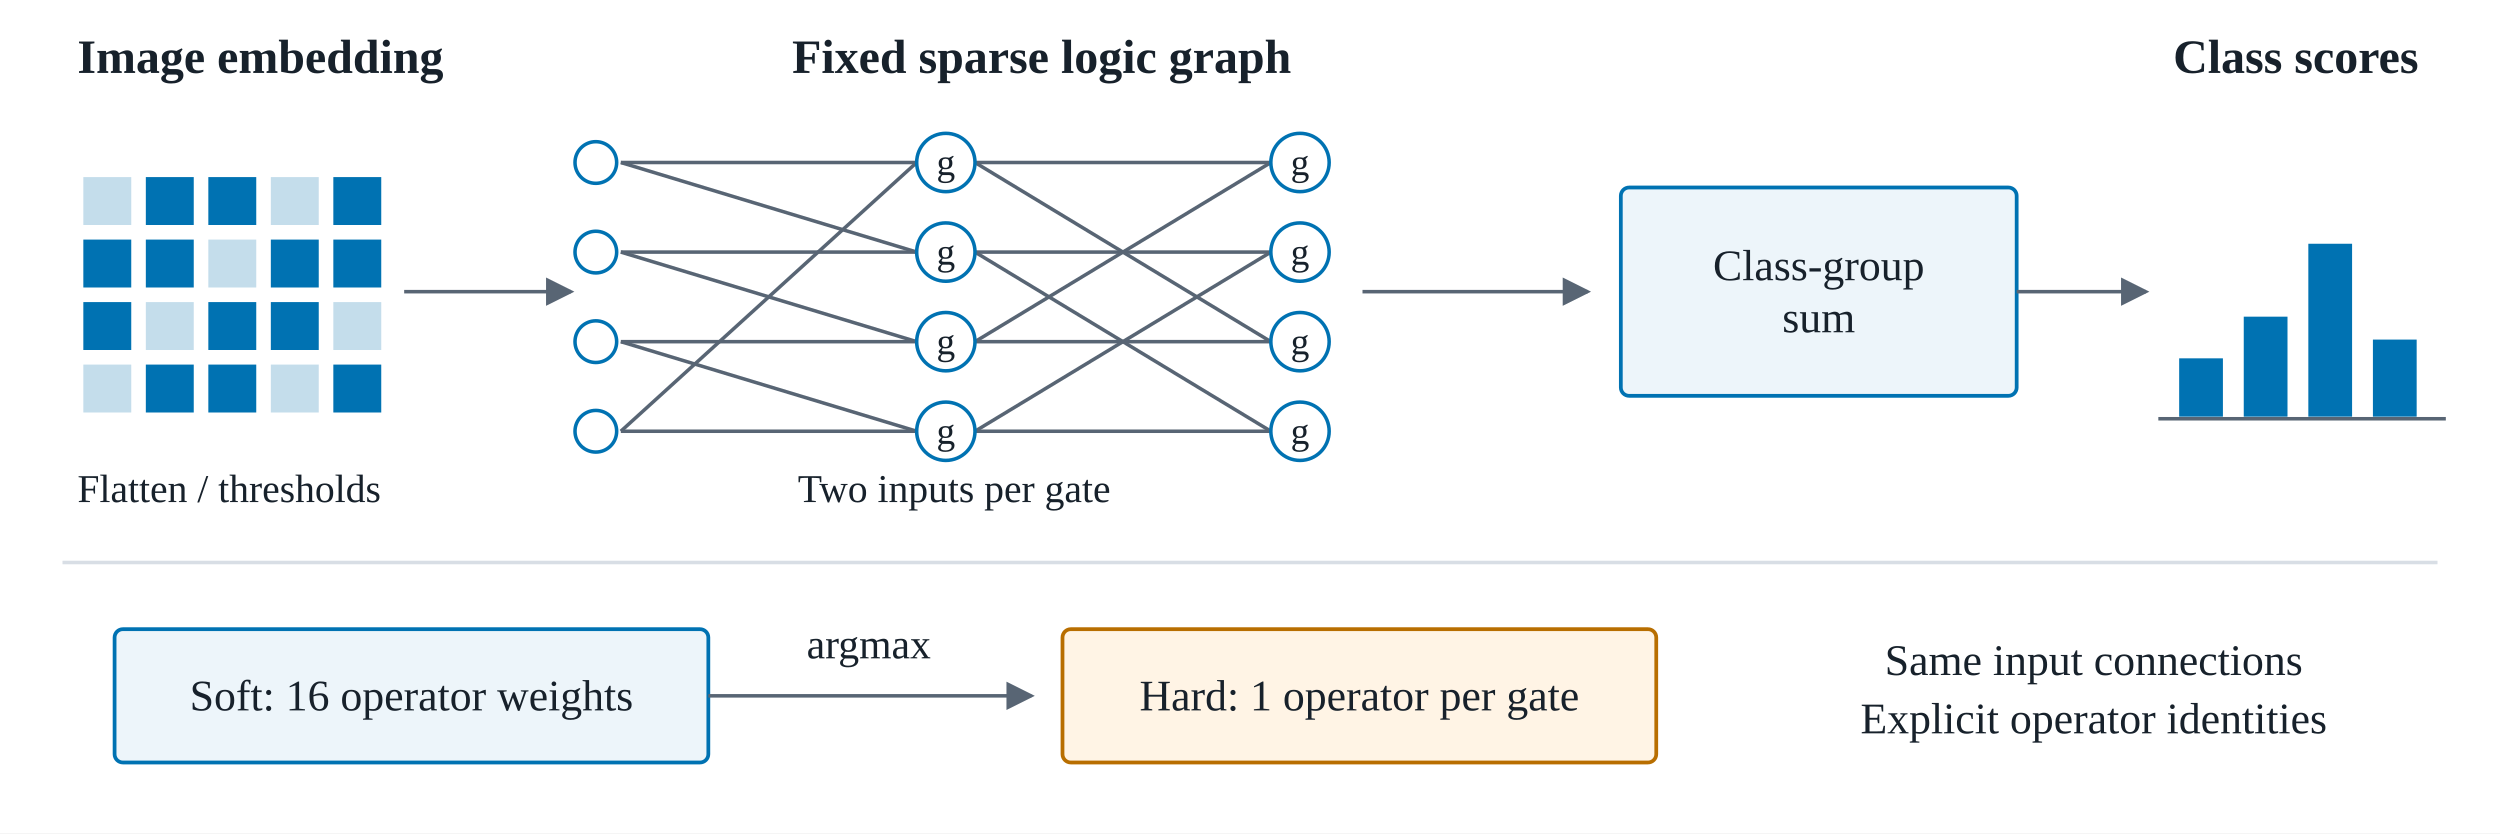
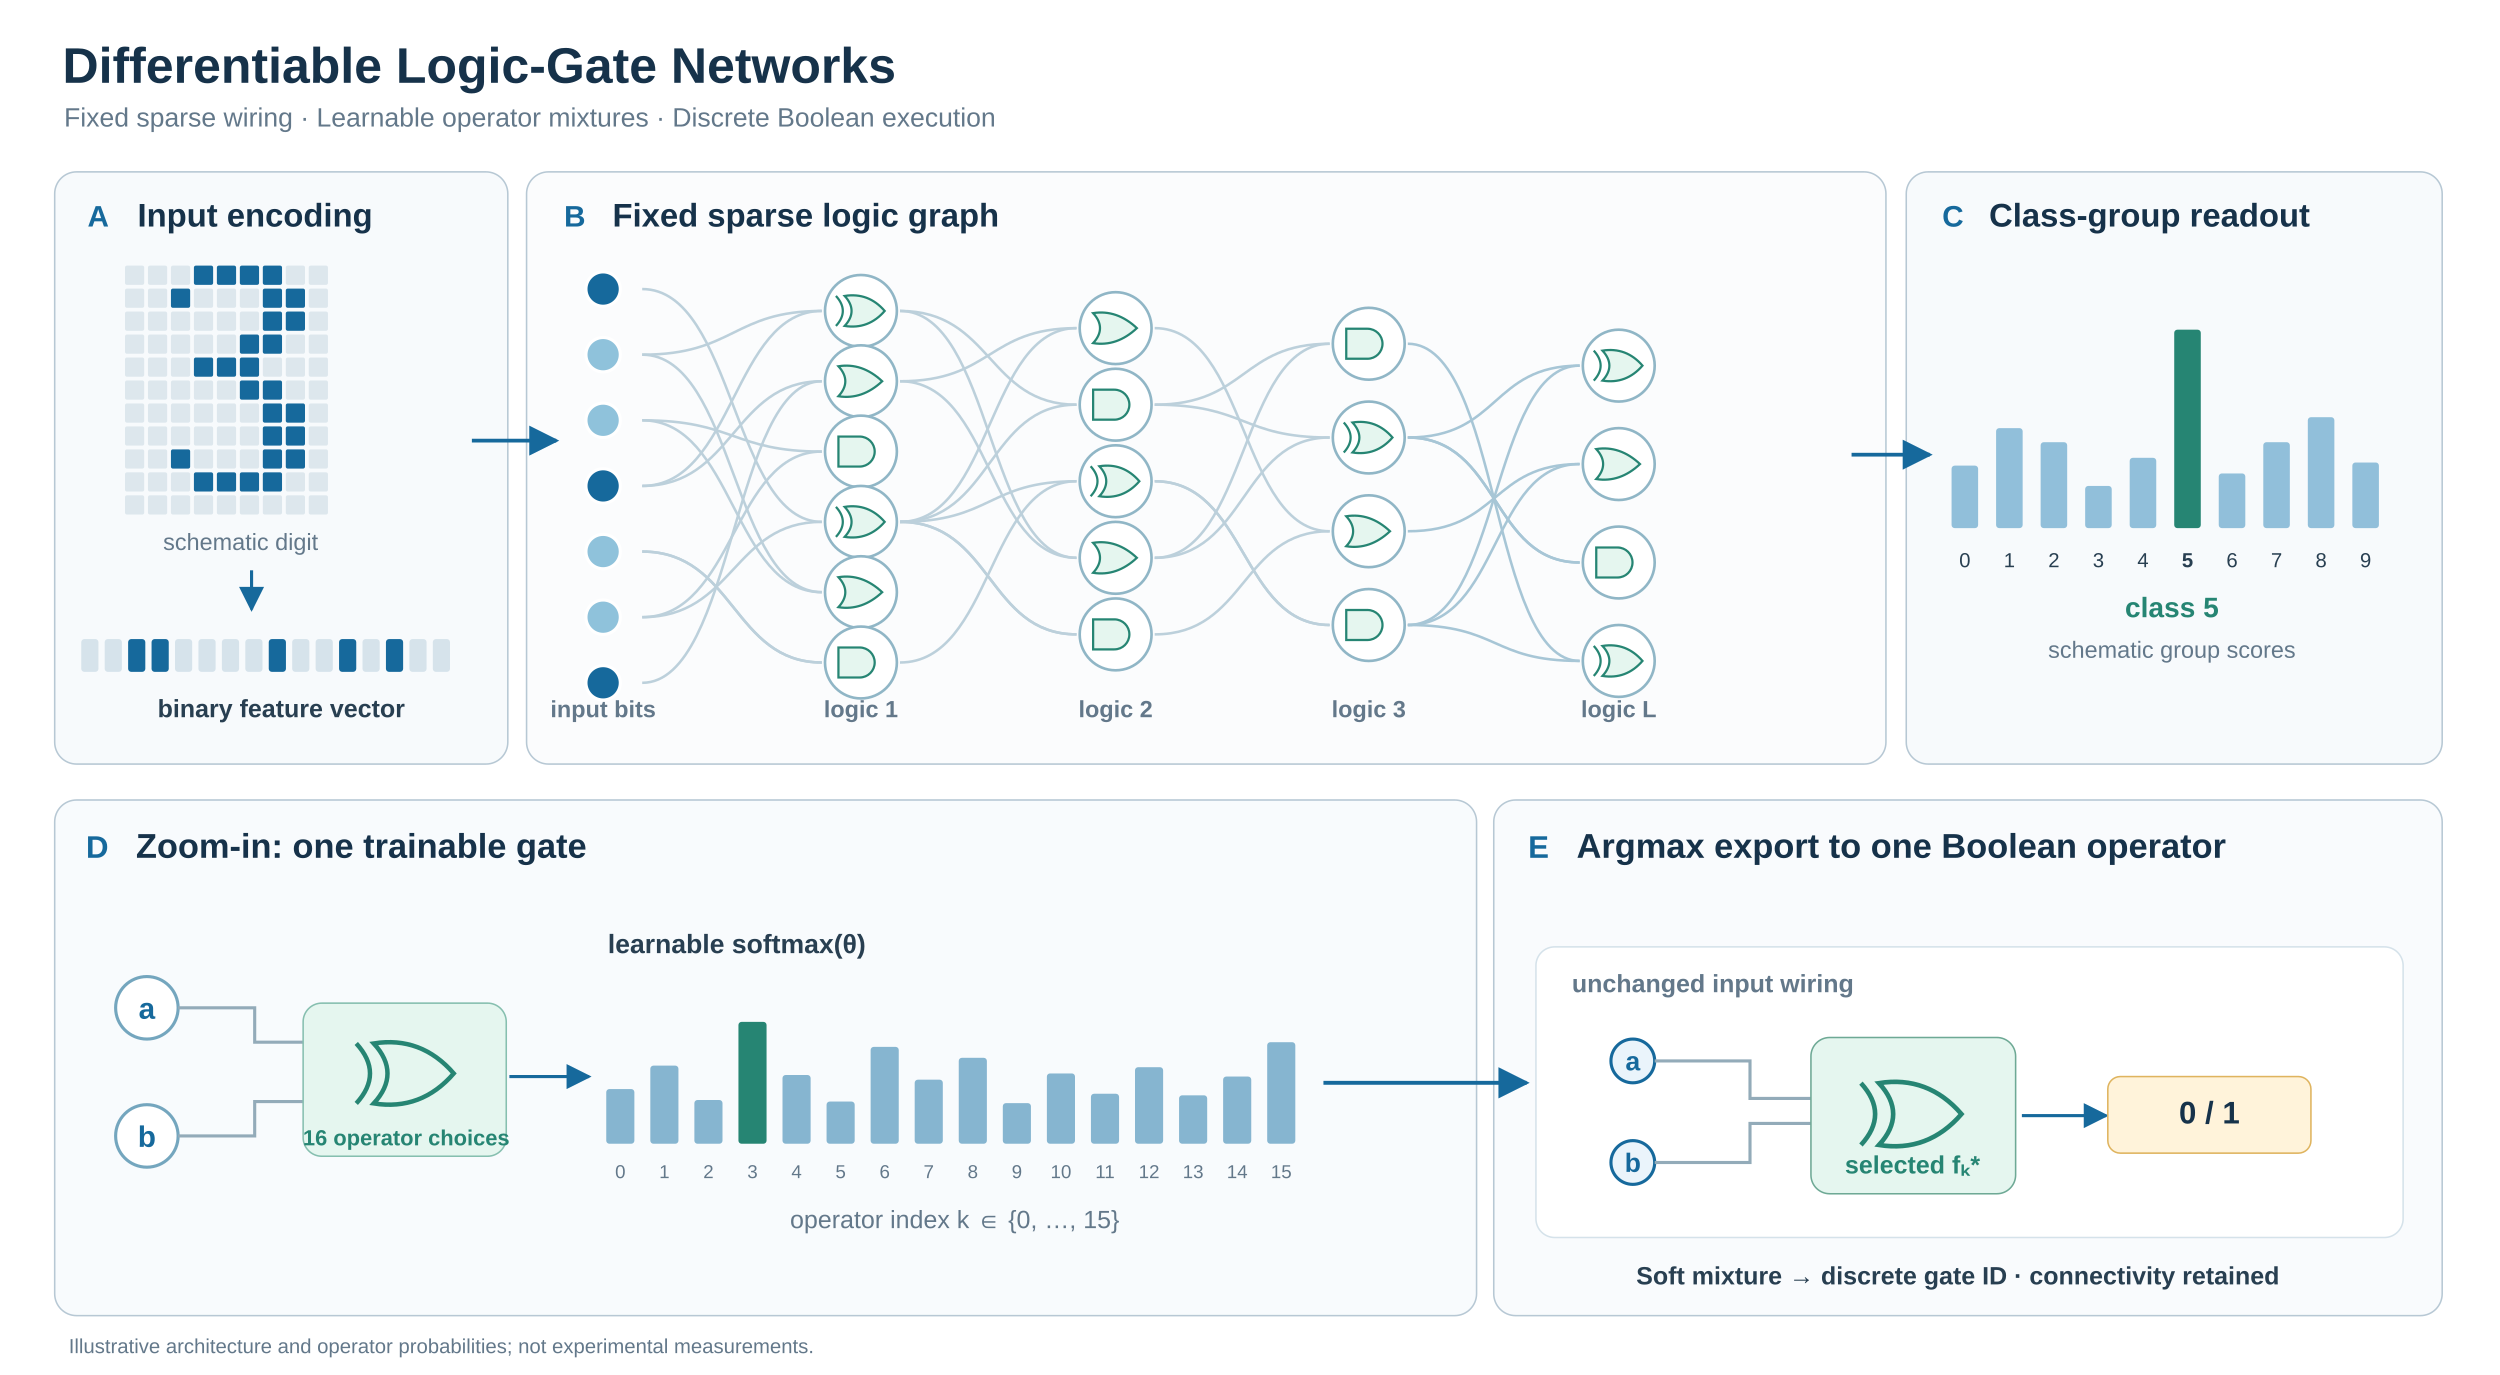
- <svg xmlns="http://www.w3.org/2000/svg" width="1200" height="400" viewBox="0 0 1200 400" role="img" aria-labelledby="desc">
+ <svg xmlns="http://www.w3.org/2000/svg" width="1600" height="880" viewBox="0 0 1600 880" role="img" aria-labelledby="ttl dsc">
  <defs>
-     <marker id="arrow" markerWidth="8" markerHeight="8" refX="7" refY="4" orient="auto">
-       <path d="M0 0 L8 4 L0 8 Z" fill="#586574" />
+     <marker id="arrow" viewBox="0 0 10 10" refX="9" refY="5" markerWidth="8" markerHeight="8" orient="auto">
+       <path d="M0 0L10 5L0 10Z" fill="#16699C" />
+     </marker>
+     <marker id="arrow-muted" viewBox="0 0 10 10" refX="9" refY="5" markerWidth="7" markerHeight="7" orient="auto">
+       <path d="M0 0L10 5L0 10Z" fill="#93ABB9" />
    </marker>
  </defs>
-   <rect width="1200" height="400" fill="white" />
-   <g font-family="Times New Roman, Times, serif" fill="#17212B">
-     <text x="125" y="35" font-size="23" text-anchor="middle" font-weight="bold" fill="#17212B">Image embedding</text>
-     <rect x="40" y="85" width="23" height="23" fill="#C4DDEB" />
-     <rect x="70" y="85" width="23" height="23" fill="#0072B2" />
-     <rect x="100" y="85" width="23" height="23" fill="#0072B2" />
-     <rect x="130" y="85" width="23" height="23" fill="#C4DDEB" />
-     <rect x="160" y="85" width="23" height="23" fill="#0072B2" />
-     <rect x="40" y="115" width="23" height="23" fill="#0072B2" />
-     <rect x="70" y="115" width="23" height="23" fill="#0072B2" />
-     <rect x="100" y="115" width="23" height="23" fill="#C4DDEB" />
-     <rect x="130" y="115" width="23" height="23" fill="#0072B2" />
-     <rect x="160" y="115" width="23" height="23" fill="#0072B2" />
-     <rect x="40" y="145" width="23" height="23" fill="#0072B2" />
-     <rect x="70" y="145" width="23" height="23" fill="#C4DDEB" />
-     <rect x="100" y="145" width="23" height="23" fill="#0072B2" />
-     <rect x="130" y="145" width="23" height="23" fill="#0072B2" />
-     <rect x="160" y="145" width="23" height="23" fill="#C4DDEB" />
-     <rect x="40" y="175" width="23" height="23" fill="#C4DDEB" />
-     <rect x="70" y="175" width="23" height="23" fill="#0072B2" />
-     <rect x="100" y="175" width="23" height="23" fill="#0072B2" />
-     <rect x="130" y="175" width="23" height="23" fill="#C4DDEB" />
-     <rect x="160" y="175" width="23" height="23" fill="#0072B2" />
-     <text x="110" y="241" font-size="19" text-anchor="middle" font-weight="normal" fill="#17212B">Flatten / thresholds</text>
-     <line x1="194" y1="140" x2="274" y2="140" stroke="#586574" stroke-width="1.7" marker-end="url(#arrow)" />
-     <text x="500" y="35" font-size="23" text-anchor="middle" font-weight="bold" fill="#17212B">Fixed sparse logic graph</text>
-     <line x1="298" y1="78" x2="440" y2="78" stroke="#586574" stroke-width="1.7" />
-     <line x1="298" y1="78" x2="440" y2="121" stroke="#586574" stroke-width="1.7" />
-     <line x1="298" y1="121" x2="440" y2="121" stroke="#586574" stroke-width="1.7" />
-     <line x1="298" y1="121" x2="440" y2="164" stroke="#586574" stroke-width="1.7" />
-     <line x1="298" y1="164" x2="440" y2="164" stroke="#586574" stroke-width="1.7" />
-     <line x1="298" y1="164" x2="440" y2="207" stroke="#586574" stroke-width="1.7" />
-     <line x1="298" y1="207" x2="440" y2="207" stroke="#586574" stroke-width="1.7" />
-     <line x1="298" y1="207" x2="440" y2="78" stroke="#586574" stroke-width="1.7" />
-     <line x1="468" y1="78" x2="610" y2="78" stroke="#586574" stroke-width="1.7" />
-     <line x1="468" y1="78" x2="610" y2="164" stroke="#586574" stroke-width="1.7" />
-     <line x1="468" y1="121" x2="610" y2="121" stroke="#586574" stroke-width="1.7" />
-     <line x1="468" y1="121" x2="610" y2="207" stroke="#586574" stroke-width="1.7" />
-     <line x1="468" y1="164" x2="610" y2="164" stroke="#586574" stroke-width="1.7" />
-     <line x1="468" y1="164" x2="610" y2="78" stroke="#586574" stroke-width="1.7" />
-     <line x1="468" y1="207" x2="610" y2="207" stroke="#586574" stroke-width="1.7" />
-     <line x1="468" y1="207" x2="610" y2="121" stroke="#586574" stroke-width="1.7" />
-     <circle cx="286" cy="78" r="10" fill="white" stroke="#0072B2" stroke-width="1.7" />
-     <circle cx="454" cy="78" r="14" fill="white" stroke="#0072B2" stroke-width="1.7" />
-     <text x="454" y="84" font-size="18" text-anchor="middle" font-weight="normal" fill="#17212B">g</text>
-     <circle cx="624" cy="78" r="14" fill="white" stroke="#0072B2" stroke-width="1.7" />
-     <text x="624" y="84" font-size="18" text-anchor="middle" font-weight="normal" fill="#17212B">g</text>
-     <circle cx="286" cy="121" r="10" fill="white" stroke="#0072B2" stroke-width="1.7" />
-     <circle cx="454" cy="121" r="14" fill="white" stroke="#0072B2" stroke-width="1.7" />
-     <text x="454" y="127" font-size="18" text-anchor="middle" font-weight="normal" fill="#17212B">g</text>
-     <circle cx="624" cy="121" r="14" fill="white" stroke="#0072B2" stroke-width="1.7" />
-     <text x="624" y="127" font-size="18" text-anchor="middle" font-weight="normal" fill="#17212B">g</text>
-     <circle cx="286" cy="164" r="10" fill="white" stroke="#0072B2" stroke-width="1.7" />
-     <circle cx="454" cy="164" r="14" fill="white" stroke="#0072B2" stroke-width="1.7" />
-     <text x="454" y="170" font-size="18" text-anchor="middle" font-weight="normal" fill="#17212B">g</text>
-     <circle cx="624" cy="164" r="14" fill="white" stroke="#0072B2" stroke-width="1.7" />
-     <text x="624" y="170" font-size="18" text-anchor="middle" font-weight="normal" fill="#17212B">g</text>
-     <circle cx="286" cy="207" r="10" fill="white" stroke="#0072B2" stroke-width="1.7" />
-     <circle cx="454" cy="207" r="14" fill="white" stroke="#0072B2" stroke-width="1.7" />
-     <text x="454" y="213" font-size="18" text-anchor="middle" font-weight="normal" fill="#17212B">g</text>
-     <circle cx="624" cy="207" r="14" fill="white" stroke="#0072B2" stroke-width="1.7" />
-     <text x="624" y="213" font-size="18" text-anchor="middle" font-weight="normal" fill="#17212B">g</text>
-     <text x="458" y="241" font-size="19" text-anchor="middle" font-weight="normal" fill="#17212B">Two inputs per gate</text>
-     <line x1="654" y1="140" x2="762" y2="140" stroke="#586574" stroke-width="1.7" marker-end="url(#arrow)" />
-     <rect x="778" y="90" width="190" height="100" rx="4" fill="#EDF5FA" stroke="#0072B2" stroke-width="1.8" />
-     <text x="873.0" y="134.5" font-size="21" text-anchor="middle" font-weight="normal" fill="#17212B">Class-group</text>
-     <text x="873.0" y="159.5" font-size="21" text-anchor="middle" font-weight="normal" fill="#17212B">sum</text>
-     <line x1="968" y1="140" x2="1030" y2="140" stroke="#586574" stroke-width="1.7" marker-end="url(#arrow)" />
-     <text x="1102" y="35" font-size="23" text-anchor="middle" font-weight="bold" fill="#17212B">Class scores</text>
-     <rect x="1046" y="172" width="21" height="28" fill="#0072B2" />
-     <rect x="1077" y="152" width="21" height="48" fill="#0072B2" />
-     <rect x="1108" y="117" width="21" height="83" fill="#0072B2" />
-     <rect x="1139" y="163" width="21" height="37" fill="#0072B2" />
-     <line x1="1036" y1="201" x2="1174" y2="201" stroke="#586574" stroke-width="1.7" />
-     <line x1="30" y1="270" x2="1170" y2="270" stroke="#D8DEE5" stroke-width="1.7" />
-     <rect x="55" y="302" width="285" height="64" rx="4" fill="#EDF5FA" stroke="#0072B2" stroke-width="1.8" />
-     <text x="197.5" y="341.0" font-size="21" text-anchor="middle" font-weight="normal" fill="#17212B">Soft: 16 operator weights</text>
-     <line x1="340" y1="334" x2="495" y2="334" stroke="#586574" stroke-width="1.7" marker-end="url(#arrow)" />
-     <text x="417" y="316" font-size="20" text-anchor="middle" font-weight="normal" fill="#17212B">argmax</text>
-     <rect x="510" y="302" width="285" height="64" rx="4" fill="#FFF4E5" stroke="#B86E00" stroke-width="1.8" />
-     <text x="652.5" y="341.0" font-size="21" text-anchor="middle" font-weight="normal" fill="#17212B">Hard: 1 operator per gate</text>
-     <text x="1005" y="324" font-size="21" text-anchor="middle" font-weight="normal" fill="#17212B">Same input connections</text>
-     <text x="1005" y="352" font-size="21" text-anchor="middle" font-weight="normal" fill="#17212B">Explicit operator identities</text>
+   <rect width="1600" height="880" fill="white" />
+   <g font-family="Arial,Helvetica,sans-serif">
+     <text x="40" y="53" font-size="32" font-weight="700" fill="#16324A" text-anchor="start">Differentiable Logic-Gate Networks</text>
+     <text x="41" y="81" font-size="17" font-weight="400" fill="#63788A" text-anchor="start">Fixed sparse wiring  ·  Learnable operator mixtures  ·  Discrete Boolean execution</text>
+     <rect x="35" y="110" width="290" height="379" rx="14" fill="#F7FAFC" stroke="#B7C8D4" stroke-width="1" />
+     <rect x="337" y="110" width="870" height="379" rx="14" fill="#FBFCFD" stroke="#B7C8D4" stroke-width="1" />
+     <rect x="1220" y="110" width="343" height="379" rx="14" fill="#F7FAFC" stroke="#B7C8D4" stroke-width="1" />
+     <text x="56" y="145" font-size="19" font-weight="700" fill="#16699C" text-anchor="start">A</text>
+     <text x="88" y="145" font-size="21" font-weight="700" fill="#16324A" text-anchor="start">Input encoding</text>
+     <text x="361" y="145" font-size="19" font-weight="700" fill="#16699C" text-anchor="start">B</text>
+     <text x="392" y="145" font-size="21" font-weight="700" fill="#16324A" text-anchor="start">Fixed sparse logic graph</text>
+     <text x="1243" y="145" font-size="19" font-weight="700" fill="#16699C" text-anchor="start">C</text>
+     <text x="1273" y="145" font-size="21" font-weight="700" fill="#16324A" text-anchor="start">Class-group readout</text>
+     <rect x="80" y="170" width="12.3" height="12.3" rx="1.2" fill="#DDE7ED" stroke="none" stroke-width="1" />
+     <rect x="94.7" y="170" width="12.3" height="12.3" rx="1.2" fill="#DDE7ED" stroke="none" stroke-width="1" />
+     <rect x="109.4" y="170" width="12.3" height="12.3" rx="1.2" fill="#DDE7ED" stroke="none" stroke-width="1" />
+     <rect x="124.1" y="170" width="12.3" height="12.3" rx="1.2" fill="#16699C" stroke="none" stroke-width="1" />
+     <rect x="138.8" y="170" width="12.3" height="12.3" rx="1.2" fill="#16699C" stroke="none" stroke-width="1" />
+     <rect x="153.5" y="170" width="12.3" height="12.3" rx="1.2" fill="#16699C" stroke="none" stroke-width="1" />
+     <rect x="168.2" y="170" width="12.3" height="12.3" rx="1.2" fill="#16699C" stroke="none" stroke-width="1" />
+     <rect x="182.9" y="170" width="12.3" height="12.3" rx="1.2" fill="#DDE7ED" stroke="none" stroke-width="1" />
+     <rect x="197.6" y="170" width="12.3" height="12.3" rx="1.2" fill="#DDE7ED" stroke="none" stroke-width="1" />
+     <rect x="80" y="184.7" width="12.3" height="12.3" rx="1.2" fill="#DDE7ED" stroke="none" stroke-width="1" />
+     <rect x="94.7" y="184.7" width="12.3" height="12.3" rx="1.2" fill="#DDE7ED" stroke="none" stroke-width="1" />
+     <rect x="109.4" y="184.7" width="12.3" height="12.3" rx="1.2" fill="#16699C" stroke="none" stroke-width="1" />
+     <rect x="124.1" y="184.7" width="12.3" height="12.3" rx="1.2" fill="#DDE7ED" stroke="none" stroke-width="1" />
+     <rect x="138.8" y="184.7" width="12.3" height="12.3" rx="1.2" fill="#DDE7ED" stroke="none" stroke-width="1" />
+     <rect x="153.5" y="184.7" width="12.3" height="12.3" rx="1.2" fill="#DDE7ED" stroke="none" stroke-width="1" />
+     <rect x="168.2" y="184.7" width="12.3" height="12.3" rx="1.2" fill="#16699C" stroke="none" stroke-width="1" />
+     <rect x="182.9" y="184.7" width="12.3" height="12.3" rx="1.2" fill="#16699C" stroke="none" stroke-width="1" />
+     <rect x="197.6" y="184.7" width="12.3" height="12.3" rx="1.2" fill="#DDE7ED" stroke="none" stroke-width="1" />
+     <rect x="80" y="199.4" width="12.3" height="12.3" rx="1.2" fill="#DDE7ED" stroke="none" stroke-width="1" />
+     <rect x="94.7" y="199.4" width="12.3" height="12.3" rx="1.2" fill="#DDE7ED" stroke="none" stroke-width="1" />
+     <rect x="109.4" y="199.4" width="12.3" height="12.3" rx="1.2" fill="#DDE7ED" stroke="none" stroke-width="1" />
+     <rect x="124.1" y="199.4" width="12.3" height="12.3" rx="1.2" fill="#DDE7ED" stroke="none" stroke-width="1" />
+     <rect x="138.8" y="199.4" width="12.3" height="12.3" rx="1.2" fill="#DDE7ED" stroke="none" stroke-width="1" />
+     <rect x="153.5" y="199.4" width="12.3" height="12.3" rx="1.2" fill="#DDE7ED" stroke="none" stroke-width="1" />
+     <rect x="168.2" y="199.4" width="12.3" height="12.3" rx="1.2" fill="#16699C" stroke="none" stroke-width="1" />
+     <rect x="182.9" y="199.4" width="12.3" height="12.3" rx="1.2" fill="#16699C" stroke="none" stroke-width="1" />
+     <rect x="197.6" y="199.4" width="12.3" height="12.3" rx="1.2" fill="#DDE7ED" stroke="none" stroke-width="1" />
+     <rect x="80" y="214.1" width="12.3" height="12.3" rx="1.2" fill="#DDE7ED" stroke="none" stroke-width="1" />
+     <rect x="94.7" y="214.1" width="12.3" height="12.3" rx="1.2" fill="#DDE7ED" stroke="none" stroke-width="1" />
+     <rect x="109.4" y="214.1" width="12.3" height="12.3" rx="1.2" fill="#DDE7ED" stroke="none" stroke-width="1" />
+     <rect x="124.1" y="214.1" width="12.3" height="12.3" rx="1.2" fill="#DDE7ED" stroke="none" stroke-width="1" />
+     <rect x="138.8" y="214.1" width="12.3" height="12.3" rx="1.2" fill="#DDE7ED" stroke="none" stroke-width="1" />
+     <rect x="153.5" y="214.1" width="12.3" height="12.3" rx="1.2" fill="#16699C" stroke="none" stroke-width="1" />
+     <rect x="168.2" y="214.1" width="12.3" height="12.3" rx="1.2" fill="#16699C" stroke="none" stroke-width="1" />
+     <rect x="182.9" y="214.1" width="12.3" height="12.3" rx="1.2" fill="#DDE7ED" stroke="none" stroke-width="1" />
+     <rect x="197.6" y="214.1" width="12.3" height="12.3" rx="1.2" fill="#DDE7ED" stroke="none" stroke-width="1" />
+     <rect x="80" y="228.8" width="12.3" height="12.3" rx="1.2" fill="#DDE7ED" stroke="none" stroke-width="1" />
+     <rect x="94.7" y="228.8" width="12.3" height="12.3" rx="1.2" fill="#DDE7ED" stroke="none" stroke-width="1" />
+     <rect x="109.4" y="228.8" width="12.3" height="12.3" rx="1.2" fill="#DDE7ED" stroke="none" stroke-width="1" />
+     <rect x="124.1" y="228.8" width="12.3" height="12.3" rx="1.2" fill="#16699C" stroke="none" stroke-width="1" />
+     <rect x="138.8" y="228.8" width="12.3" height="12.3" rx="1.2" fill="#16699C" stroke="none" stroke-width="1" />
+     <rect x="153.5" y="228.8" width="12.3" height="12.3" rx="1.2" fill="#16699C" stroke="none" stroke-width="1" />
+     <rect x="168.2" y="228.8" width="12.3" height="12.3" rx="1.2" fill="#DDE7ED" stroke="none" stroke-width="1" />
+     <rect x="182.9" y="228.8" width="12.3" height="12.3" rx="1.2" fill="#DDE7ED" stroke="none" stroke-width="1" />
+     <rect x="197.6" y="228.8" width="12.3" height="12.3" rx="1.2" fill="#DDE7ED" stroke="none" stroke-width="1" />
+     <rect x="80" y="243.5" width="12.3" height="12.3" rx="1.2" fill="#DDE7ED" stroke="none" stroke-width="1" />
+     <rect x="94.7" y="243.5" width="12.3" height="12.3" rx="1.2" fill="#DDE7ED" stroke="none" stroke-width="1" />
+     <rect x="109.4" y="243.5" width="12.3" height="12.3" rx="1.2" fill="#DDE7ED" stroke="none" stroke-width="1" />
+     <rect x="124.1" y="243.5" width="12.3" height="12.3" rx="1.2" fill="#DDE7ED" stroke="none" stroke-width="1" />
+     <rect x="138.8" y="243.5" width="12.3" height="12.3" rx="1.2" fill="#DDE7ED" stroke="none" stroke-width="1" />
+     <rect x="153.5" y="243.5" width="12.3" height="12.3" rx="1.2" fill="#16699C" stroke="none" stroke-width="1" />
+     <rect x="168.2" y="243.5" width="12.3" height="12.3" rx="1.2" fill="#16699C" stroke="none" stroke-width="1" />
+     <rect x="182.9" y="243.5" width="12.3" height="12.3" rx="1.2" fill="#DDE7ED" stroke="none" stroke-width="1" />
+     <rect x="197.6" y="243.5" width="12.3" height="12.3" rx="1.2" fill="#DDE7ED" stroke="none" stroke-width="1" />
+     <rect x="80" y="258.2" width="12.3" height="12.3" rx="1.2" fill="#DDE7ED" stroke="none" stroke-width="1" />
+     <rect x="94.7" y="258.2" width="12.3" height="12.3" rx="1.2" fill="#DDE7ED" stroke="none" stroke-width="1" />
+     <rect x="109.4" y="258.2" width="12.3" height="12.3" rx="1.2" fill="#DDE7ED" stroke="none" stroke-width="1" />
+     <rect x="124.1" y="258.2" width="12.3" height="12.3" rx="1.2" fill="#DDE7ED" stroke="none" stroke-width="1" />
+     <rect x="138.8" y="258.2" width="12.3" height="12.3" rx="1.2" fill="#DDE7ED" stroke="none" stroke-width="1" />
+     <rect x="153.5" y="258.2" width="12.3" height="12.3" rx="1.2" fill="#DDE7ED" stroke="none" stroke-width="1" />
+     <rect x="168.2" y="258.2" width="12.3" height="12.3" rx="1.2" fill="#16699C" stroke="none" stroke-width="1" />
+     <rect x="182.9" y="258.2" width="12.3" height="12.3" rx="1.2" fill="#16699C" stroke="none" stroke-width="1" />
+     <rect x="197.6" y="258.2" width="12.3" height="12.3" rx="1.2" fill="#DDE7ED" stroke="none" stroke-width="1" />
+     <rect x="80" y="272.9" width="12.3" height="12.3" rx="1.2" fill="#DDE7ED" stroke="none" stroke-width="1" />
+     <rect x="94.7" y="272.9" width="12.3" height="12.3" rx="1.2" fill="#DDE7ED" stroke="none" stroke-width="1" />
+     <rect x="109.4" y="272.9" width="12.3" height="12.3" rx="1.2" fill="#DDE7ED" stroke="none" stroke-width="1" />
+     <rect x="124.1" y="272.9" width="12.3" height="12.3" rx="1.2" fill="#DDE7ED" stroke="none" stroke-width="1" />
+     <rect x="138.8" y="272.9" width="12.3" height="12.3" rx="1.2" fill="#DDE7ED" stroke="none" stroke-width="1" />
+     <rect x="153.5" y="272.9" width="12.3" height="12.3" rx="1.2" fill="#DDE7ED" stroke="none" stroke-width="1" />
+     <rect x="168.2" y="272.9" width="12.3" height="12.3" rx="1.2" fill="#16699C" stroke="none" stroke-width="1" />
+     <rect x="182.9" y="272.9" width="12.3" height="12.3" rx="1.2" fill="#16699C" stroke="none" stroke-width="1" />
+     <rect x="197.6" y="272.9" width="12.3" height="12.3" rx="1.2" fill="#DDE7ED" stroke="none" stroke-width="1" />
+     <rect x="80" y="287.6" width="12.3" height="12.3" rx="1.2" fill="#DDE7ED" stroke="none" stroke-width="1" />
+     <rect x="94.7" y="287.6" width="12.3" height="12.3" rx="1.2" fill="#DDE7ED" stroke="none" stroke-width="1" />
+     <rect x="109.4" y="287.6" width="12.3" height="12.3" rx="1.2" fill="#16699C" stroke="none" stroke-width="1" />
+     <rect x="124.1" y="287.6" width="12.3" height="12.3" rx="1.2" fill="#DDE7ED" stroke="none" stroke-width="1" />
+     <rect x="138.8" y="287.6" width="12.3" height="12.3" rx="1.2" fill="#DDE7ED" stroke="none" stroke-width="1" />
+     <rect x="153.5" y="287.6" width="12.3" height="12.3" rx="1.2" fill="#DDE7ED" stroke="none" stroke-width="1" />
+     <rect x="168.2" y="287.6" width="12.3" height="12.3" rx="1.2" fill="#16699C" stroke="none" stroke-width="1" />
+     <rect x="182.9" y="287.6" width="12.3" height="12.3" rx="1.2" fill="#16699C" stroke="none" stroke-width="1" />
+     <rect x="197.6" y="287.6" width="12.3" height="12.3" rx="1.2" fill="#DDE7ED" stroke="none" stroke-width="1" />
+     <rect x="80" y="302.3" width="12.3" height="12.3" rx="1.2" fill="#DDE7ED" stroke="none" stroke-width="1" />
+     <rect x="94.7" y="302.3" width="12.3" height="12.3" rx="1.2" fill="#DDE7ED" stroke="none" stroke-width="1" />
+     <rect x="109.4" y="302.3" width="12.3" height="12.3" rx="1.2" fill="#DDE7ED" stroke="none" stroke-width="1" />
+     <rect x="124.1" y="302.3" width="12.3" height="12.3" rx="1.2" fill="#16699C" stroke="none" stroke-width="1" />
+     <rect x="138.8" y="302.3" width="12.3" height="12.3" rx="1.2" fill="#16699C" stroke="none" stroke-width="1" />
+     <rect x="153.5" y="302.3" width="12.3" height="12.3" rx="1.2" fill="#16699C" stroke="none" stroke-width="1" />
+     <rect x="168.2" y="302.3" width="12.3" height="12.3" rx="1.2" fill="#16699C" stroke="none" stroke-width="1" />
+     <rect x="182.9" y="302.3" width="12.3" height="12.3" rx="1.2" fill="#DDE7ED" stroke="none" stroke-width="1" />
+     <rect x="197.6" y="302.3" width="12.3" height="12.3" rx="1.2" fill="#DDE7ED" stroke="none" stroke-width="1" />
+     <rect x="80" y="317" width="12.3" height="12.3" rx="1.2" fill="#DDE7ED" stroke="none" stroke-width="1" />
+     <rect x="94.7" y="317" width="12.3" height="12.3" rx="1.2" fill="#DDE7ED" stroke="none" stroke-width="1" />
+     <rect x="109.4" y="317" width="12.3" height="12.3" rx="1.2" fill="#DDE7ED" stroke="none" stroke-width="1" />
+     <rect x="124.1" y="317" width="12.3" height="12.3" rx="1.2" fill="#DDE7ED" stroke="none" stroke-width="1" />
+     <rect x="138.8" y="317" width="12.3" height="12.3" rx="1.2" fill="#DDE7ED" stroke="none" stroke-width="1" />
+     <rect x="153.5" y="317" width="12.3" height="12.3" rx="1.2" fill="#DDE7ED" stroke="none" stroke-width="1" />
+     <rect x="168.2" y="317" width="12.3" height="12.3" rx="1.2" fill="#DDE7ED" stroke="none" stroke-width="1" />
+     <rect x="182.9" y="317" width="12.3" height="12.3" rx="1.2" fill="#DDE7ED" stroke="none" stroke-width="1" />
+     <rect x="197.6" y="317" width="12.3" height="12.3" rx="1.2" fill="#DDE7ED" stroke="none" stroke-width="1" />
+     <text x="154" y="352" font-size="15" font-weight="400" fill="#63788A" text-anchor="middle">schematic digit</text>
+     <path d="M161 365 L161 390" fill="none" stroke="#16699C" stroke-width="2" marker-end="url(#arrow)" />
+     <rect x="52" y="409" width="11" height="21" rx="2" fill="#D6E3EB" stroke="none" stroke-width="1" />
+     <rect x="67" y="409" width="11" height="21" rx="2" fill="#D6E3EB" stroke="none" stroke-width="1" />
+     <rect x="82" y="409" width="11" height="21" rx="2" fill="#16699C" stroke="none" stroke-width="1" />
+     <rect x="97" y="409" width="11" height="21" rx="2" fill="#16699C" stroke="none" stroke-width="1" />
+     <rect x="112" y="409" width="11" height="21" rx="2" fill="#D6E3EB" stroke="none" stroke-width="1" />
+     <rect x="127" y="409" width="11" height="21" rx="2" fill="#D6E3EB" stroke="none" stroke-width="1" />
+     <rect x="142" y="409" width="11" height="21" rx="2" fill="#D6E3EB" stroke="none" stroke-width="1" />
+     <rect x="157" y="409" width="11" height="21" rx="2" fill="#D6E3EB" stroke="none" stroke-width="1" />
+     <rect x="172" y="409" width="11" height="21" rx="2" fill="#16699C" stroke="none" stroke-width="1" />
+     <rect x="187" y="409" width="11" height="21" rx="2" fill="#D6E3EB" stroke="none" stroke-width="1" />
+     <rect x="202" y="409" width="11" height="21" rx="2" fill="#D6E3EB" stroke="none" stroke-width="1" />
+     <rect x="217" y="409" width="11" height="21" rx="2" fill="#16699C" stroke="none" stroke-width="1" />
+     <rect x="232" y="409" width="11" height="21" rx="2" fill="#D6E3EB" stroke="none" stroke-width="1" />
+     <rect x="247" y="409" width="11" height="21" rx="2" fill="#16699C" stroke="none" stroke-width="1" />
+     <rect x="262" y="409" width="11" height="21" rx="2" fill="#D6E3EB" stroke="none" stroke-width="1" />
+     <rect x="277" y="409" width="11" height="21" rx="2" fill="#D6E3EB" stroke="none" stroke-width="1" />
+     <text x="180" y="459" font-size="16" font-weight="600" fill="#283F51" text-anchor="middle">binary feature vector</text>
+     <path d="M411 227 C470 227,469 199,526 199" fill="none" stroke="#BCD0DB" stroke-width="1.65" />
+     <path d="M411 311 C470 311,469 199,526 199" fill="none" stroke="#BCD0DB" stroke-width="1.65" />
+     <path d="M411 311 C470 311,469 244,526 244" fill="none" stroke="#BCD0DB" stroke-width="1.65" />
+     <path d="M411 437 C470 437,469 244,526 244" fill="none" stroke="#BCD0DB" stroke-width="1.65" />
+     <path d="M411 395 C470 395,469 289,526 289" fill="none" stroke="#BCD0DB" stroke-width="1.65" />
+     <path d="M411 269 C470 269,469 289,526 289" fill="none" stroke="#BCD0DB" stroke-width="1.65" />
+     <path d="M411 185 C470 185,469 334,526 334" fill="none" stroke="#BCD0DB" stroke-width="1.65" />
+     <path d="M411 395 C470 395,469 334,526 334" fill="none" stroke="#BCD0DB" stroke-width="1.65" />
+     <path d="M411 269 C470 269,469 379,526 379" fill="none" stroke="#BCD0DB" stroke-width="1.65" />
+     <path d="M411 227 C470 227,469 379,526 379" fill="none" stroke="#BCD0DB" stroke-width="1.65" />
+     <path d="M411 353 C470 353,469 424,526 424" fill="none" stroke="#BCD0DB" stroke-width="1.65" />
+     <path d="M411 353 C470 353,469 424,526 424" fill="none" stroke="#BCD0DB" stroke-width="1.65" />
+     <path d="M576 244 C635 244,632 210,689 210" fill="none" stroke="#BCD0DB" stroke-width="1.65" />
+     <path d="M576 334 C635 334,632 210,689 210" fill="none" stroke="#BCD0DB" stroke-width="1.65" />
+     <path d="M576 334 C635 334,632 259,689 259" fill="none" stroke="#BCD0DB" stroke-width="1.65" />
+     <path d="M576 199 C635 199,632 259,689 259" fill="none" stroke="#BCD0DB" stroke-width="1.65" />
+     <path d="M576 424 C635 424,632 308,689 308" fill="none" stroke="#BCD0DB" stroke-width="1.65" />
+     <path d="M576 334 C635 334,632 308,689 308" fill="none" stroke="#BCD0DB" stroke-width="1.65" />
+     <path d="M576 244 C635 244,632 357,689 357" fill="none" stroke="#BCD0DB" stroke-width="1.65" />
+     <path d="M576 199 C635 199,632 357,689 357" fill="none" stroke="#BCD0DB" stroke-width="1.65" />
+     <path d="M576 334 C635 334,632 406,689 406" fill="none" stroke="#BCD0DB" stroke-width="1.65" />
+     <path d="M576 334 C635 334,632 406,689 406" fill="none" stroke="#BCD0DB" stroke-width="1.65" />
+     <path d="M739 259 C798 259,794 220,851 220" fill="none" stroke="#BCD0DB" stroke-width="1.65" />
+     <path d="M739 357 C798 357,794 220,851 220" fill="none" stroke="#BCD0DB" stroke-width="1.65" />
+     <path d="M739 357 C798 357,794 280,851 280" fill="none" stroke="#BCD0DB" stroke-width="1.65" />
+     <path d="M739 259 C798 259,794 280,851 280" fill="none" stroke="#BCD0DB" stroke-width="1.65" />
+     <path d="M739 210 C798 210,794 340,851 340" fill="none" stroke="#BCD0DB" stroke-width="1.65" />
+     <path d="M739 406 C798 406,794 340,851 340" fill="none" stroke="#BCD0DB" stroke-width="1.65" />
+     <path d="M739 308 C798 308,794 400,851 400" fill="none" stroke="#BCD0DB" stroke-width="1.65" />
+     <path d="M739 308 C798 308,794 400,851 400" fill="none" stroke="#BCD0DB" stroke-width="1.65" />
+     <path d="M901 280 C960 280,954 234,1011 234" fill="none" stroke="#A7C6D6" stroke-width="1.65" />
+     <path d="M901 400 C960 400,954 234,1011 234" fill="none" stroke="#A7C6D6" stroke-width="1.65" />
+     <path d="M901 400 C960 400,954 297,1011 297" fill="none" stroke="#A7C6D6" stroke-width="1.65" />
+     <path d="M901 340 C960 340,954 297,1011 297" fill="none" stroke="#A7C6D6" stroke-width="1.65" />
+     <path d="M901 280 C960 280,954 360,1011 360" fill="none" stroke="#A7C6D6" stroke-width="1.65" />
+     <path d="M901 280 C960 280,954 360,1011 360" fill="none" stroke="#A7C6D6" stroke-width="1.65" />
+     <path d="M901 400 C960 400,954 423,1011 423" fill="none" stroke="#A7C6D6" stroke-width="1.65" />
+     <path d="M901 220 C960 220,954 423,1011 423" fill="none" stroke="#A7C6D6" stroke-width="1.65" />
+     <circle cx="386" cy="185" r="11" fill="#16699C" stroke="#FFFFFF" stroke-width="2" />
+     <circle cx="386" cy="227" r="11" fill="#8FC2DB" stroke="#FFFFFF" stroke-width="2" />
+     <circle cx="386" cy="269" r="11" fill="#8FC2DB" stroke="#FFFFFF" stroke-width="2" />
+     <circle cx="386" cy="311" r="11" fill="#16699C" stroke="#FFFFFF" stroke-width="2" />
+     <circle cx="386" cy="353" r="11" fill="#8FC2DB" stroke="#FFFFFF" stroke-width="2" />
+     <circle cx="386" cy="395" r="11" fill="#8FC2DB" stroke="#FFFFFF" stroke-width="2" />
+     <circle cx="386" cy="437" r="11" fill="#16699C" stroke="#FFFFFF" stroke-width="2" />
+     <circle cx="551" cy="199" r="23" fill="white" stroke="#90B6C6" stroke-width="1.7" />
+     <g transform="translate(551,199) scale(0.8)">
+       <path d="M-13 -12Q6 -15 19 0Q6 15 -13 12Q-2 0 -13 -12Z" fill="#E5F6EF" stroke="#268573" stroke-width="1.8" />
+       <path d="M-20 -12Q-9 0 -20 12" fill="none" stroke="#268573" stroke-width="1.8" />
+     </g>
+     <circle cx="551" cy="244" r="23" fill="white" stroke="#90B6C6" stroke-width="1.7" />
+     <g transform="translate(551,244) scale(0.8)">
+       <path d="M-18 -12Q1 -15 17 0Q1 15 -18 12Q-7 0 -18 -12Z" fill="#E5F6EF" stroke="#268573" stroke-width="1.8" />
+     </g>
+     <circle cx="551" cy="289" r="23" fill="white" stroke="#90B6C6" stroke-width="1.7" />
+     <g transform="translate(551,289) scale(0.8)">
+       <path d="M-18 -12H-1A12 12 0 0 1 -1 12H-18Z" fill="#E5F6EF" stroke="#268573" stroke-width="1.8" />
+     </g>
+     <circle cx="551" cy="334" r="23" fill="white" stroke="#90B6C6" stroke-width="1.7" />
+     <g transform="translate(551,334) scale(0.8)">
+       <path d="M-13 -12Q6 -15 19 0Q6 15 -13 12Q-2 0 -13 -12Z" fill="#E5F6EF" stroke="#268573" stroke-width="1.8" />
+       <path d="M-20 -12Q-9 0 -20 12" fill="none" stroke="#268573" stroke-width="1.8" />
+     </g>
+     <circle cx="551" cy="379" r="23" fill="white" stroke="#90B6C6" stroke-width="1.7" />
+     <g transform="translate(551,379) scale(0.8)">
+       <path d="M-18 -12Q1 -15 17 0Q1 15 -18 12Q-7 0 -18 -12Z" fill="#E5F6EF" stroke="#268573" stroke-width="1.8" />
+     </g>
+     <circle cx="551" cy="424" r="23" fill="white" stroke="#90B6C6" stroke-width="1.7" />
+     <g transform="translate(551,424) scale(0.8)">
+       <path d="M-18 -12H-1A12 12 0 0 1 -1 12H-18Z" fill="#E5F6EF" stroke="#268573" stroke-width="1.8" />
+     </g>
+     <circle cx="714" cy="210" r="23" fill="white" stroke="#90B6C6" stroke-width="1.7" />
+     <g transform="translate(714,210) scale(0.8)">
+       <path d="M-18 -12Q1 -15 17 0Q1 15 -18 12Q-7 0 -18 -12Z" fill="#E5F6EF" stroke="#268573" stroke-width="1.8" />
+     </g>
+     <circle cx="714" cy="259" r="23" fill="white" stroke="#90B6C6" stroke-width="1.7" />
+     <g transform="translate(714,259) scale(0.8)">
+       <path d="M-18 -12H-1A12 12 0 0 1 -1 12H-18Z" fill="#E5F6EF" stroke="#268573" stroke-width="1.8" />
+     </g>
+     <circle cx="714" cy="308" r="23" fill="white" stroke="#90B6C6" stroke-width="1.7" />
+     <g transform="translate(714,308) scale(0.8)">
+       <path d="M-13 -12Q6 -15 19 0Q6 15 -13 12Q-2 0 -13 -12Z" fill="#E5F6EF" stroke="#268573" stroke-width="1.8" />
+       <path d="M-20 -12Q-9 0 -20 12" fill="none" stroke="#268573" stroke-width="1.8" />
+     </g>
+     <circle cx="714" cy="357" r="23" fill="white" stroke="#90B6C6" stroke-width="1.7" />
+     <g transform="translate(714,357) scale(0.8)">
+       <path d="M-18 -12Q1 -15 17 0Q1 15 -18 12Q-7 0 -18 -12Z" fill="#E5F6EF" stroke="#268573" stroke-width="1.8" />
+     </g>
+     <circle cx="714" cy="406" r="23" fill="white" stroke="#90B6C6" stroke-width="1.7" />
+     <g transform="translate(714,406) scale(0.8)">
+       <path d="M-18 -12H-1A12 12 0 0 1 -1 12H-18Z" fill="#E5F6EF" stroke="#268573" stroke-width="1.8" />
+     </g>
+     <circle cx="876" cy="220" r="23" fill="white" stroke="#90B6C6" stroke-width="1.7" />
+     <g transform="translate(876,220) scale(0.8)">
+       <path d="M-18 -12H-1A12 12 0 0 1 -1 12H-18Z" fill="#E5F6EF" stroke="#268573" stroke-width="1.8" />
+     </g>
+     <circle cx="876" cy="280" r="23" fill="white" stroke="#90B6C6" stroke-width="1.7" />
+     <g transform="translate(876,280) scale(0.8)">
+       <path d="M-13 -12Q6 -15 19 0Q6 15 -13 12Q-2 0 -13 -12Z" fill="#E5F6EF" stroke="#268573" stroke-width="1.8" />
+       <path d="M-20 -12Q-9 0 -20 12" fill="none" stroke="#268573" stroke-width="1.8" />
+     </g>
+     <circle cx="876" cy="340" r="23" fill="white" stroke="#90B6C6" stroke-width="1.7" />
+     <g transform="translate(876,340) scale(0.8)">
+       <path d="M-18 -12Q1 -15 17 0Q1 15 -18 12Q-7 0 -18 -12Z" fill="#E5F6EF" stroke="#268573" stroke-width="1.8" />
+     </g>
+     <circle cx="876" cy="400" r="23" fill="white" stroke="#90B6C6" stroke-width="1.7" />
+     <g transform="translate(876,400) scale(0.8)">
+       <path d="M-18 -12H-1A12 12 0 0 1 -1 12H-18Z" fill="#E5F6EF" stroke="#268573" stroke-width="1.8" />
+     </g>
+     <circle cx="1036" cy="234" r="23" fill="white" stroke="#90B6C6" stroke-width="1.7" />
+     <g transform="translate(1036,234) scale(0.8)">
+       <path d="M-13 -12Q6 -15 19 0Q6 15 -13 12Q-2 0 -13 -12Z" fill="#E5F6EF" stroke="#268573" stroke-width="1.8" />
+       <path d="M-20 -12Q-9 0 -20 12" fill="none" stroke="#268573" stroke-width="1.8" />
+     </g>
+     <circle cx="1036" cy="297" r="23" fill="white" stroke="#90B6C6" stroke-width="1.7" />
+     <g transform="translate(1036,297) scale(0.8)">
+       <path d="M-18 -12Q1 -15 17 0Q1 15 -18 12Q-7 0 -18 -12Z" fill="#E5F6EF" stroke="#268573" stroke-width="1.8" />
+     </g>
+     <circle cx="1036" cy="360" r="23" fill="white" stroke="#90B6C6" stroke-width="1.7" />
+     <g transform="translate(1036,360) scale(0.8)">
+       <path d="M-18 -12H-1A12 12 0 0 1 -1 12H-18Z" fill="#E5F6EF" stroke="#268573" stroke-width="1.8" />
+     </g>
+     <circle cx="1036" cy="423" r="23" fill="white" stroke="#90B6C6" stroke-width="1.7" />
+     <g transform="translate(1036,423) scale(0.8)">
+       <path d="M-13 -12Q6 -15 19 0Q6 15 -13 12Q-2 0 -13 -12Z" fill="#E5F6EF" stroke="#268573" stroke-width="1.8" />
+       <path d="M-20 -12Q-9 0 -20 12" fill="none" stroke="#268573" stroke-width="1.8" />
+     </g>
+     <text x="386" y="459" font-size="15" font-weight="600" fill="#63788A" text-anchor="middle">input bits</text>
+     <text x="551" y="459" font-size="15" font-weight="600" fill="#63788A" text-anchor="middle">logic 1</text>
+     <text x="714" y="459" font-size="15" font-weight="600" fill="#63788A" text-anchor="middle">logic 2</text>
+     <text x="876" y="459" font-size="15" font-weight="600" fill="#63788A" text-anchor="middle">logic 3</text>
+     <text x="1036" y="459" font-size="15" font-weight="600" fill="#63788A" text-anchor="middle">logic L</text>
+     <rect x="1249" y="298" width="17" height="40" rx="2" fill="#91BFDA" stroke="none" stroke-width="1" />
+     <text x="1257.5" y="363" font-size="13" font-weight="400" fill="#283F51" text-anchor="middle">0</text>
+     <rect x="1277.5" y="274" width="17" height="64" rx="2" fill="#91BFDA" stroke="none" stroke-width="1" />
+     <text x="1286" y="363" font-size="13" font-weight="400" fill="#283F51" text-anchor="middle">1</text>
+     <rect x="1306" y="283" width="17" height="55" rx="2" fill="#91BFDA" stroke="none" stroke-width="1" />
+     <text x="1314.5" y="363" font-size="13" font-weight="400" fill="#283F51" text-anchor="middle">2</text>
+     <rect x="1334.5" y="311" width="17" height="27" rx="2" fill="#91BFDA" stroke="none" stroke-width="1" />
+     <text x="1343" y="363" font-size="13" font-weight="400" fill="#283F51" text-anchor="middle">3</text>
+     <rect x="1363" y="293" width="17" height="45" rx="2" fill="#91BFDA" stroke="none" stroke-width="1" />
+     <text x="1371.5" y="363" font-size="13" font-weight="400" fill="#283F51" text-anchor="middle">4</text>
+     <rect x="1391.5" y="211" width="17" height="127" rx="2" fill="#268573" stroke="none" stroke-width="1" />
+     <text x="1400" y="363" font-size="13" font-weight="700" fill="#283F51" text-anchor="middle">5</text>
+     <rect x="1420" y="303" width="17" height="35" rx="2" fill="#91BFDA" stroke="none" stroke-width="1" />
+     <text x="1428.5" y="363" font-size="13" font-weight="400" fill="#283F51" text-anchor="middle">6</text>
+     <rect x="1448.5" y="283" width="17" height="55" rx="2" fill="#91BFDA" stroke="none" stroke-width="1" />
+     <text x="1457" y="363" font-size="13" font-weight="400" fill="#283F51" text-anchor="middle">7</text>
+     <rect x="1477" y="267" width="17" height="71" rx="2" fill="#91BFDA" stroke="none" stroke-width="1" />
+     <text x="1485.5" y="363" font-size="13" font-weight="400" fill="#283F51" text-anchor="middle">8</text>
+     <rect x="1505.5" y="296" width="17" height="42" rx="2" fill="#91BFDA" stroke="none" stroke-width="1" />
+     <text x="1514" y="363" font-size="13" font-weight="400" fill="#283F51" text-anchor="middle">9</text>
+     <text x="1390" y="395" font-size="18" font-weight="700" fill="#268573" text-anchor="middle">class 5</text>
+     <text x="1390" y="421" font-size="15" font-weight="400" fill="#63788A" text-anchor="middle">schematic group scores</text>
+     <path d="M1185 291 L1235 291" fill="none" stroke="#16699C" stroke-width="2.4" marker-end="url(#arrow)" />
+     <path d="M302 282 L356 282" fill="none" stroke="#16699C" stroke-width="2.4" marker-end="url(#arrow)" />
+     <rect x="35" y="512" width="910" height="330" rx="14" fill="#F8FBFD" stroke="#B7C8D4" stroke-width="1" />
+     <rect x="956" y="512" width="607" height="330" rx="14" fill="#F9FBFD" stroke="#B7C8D4" stroke-width="1" />
+     <text x="55" y="549" font-size="20" font-weight="700" fill="#16699C" text-anchor="start">D</text>
+     <text x="87" y="549" font-size="22" font-weight="700" fill="#16324A" text-anchor="start">Zoom-in: one trainable gate</text>
+     <text x="978" y="549" font-size="20" font-weight="700" fill="#16699C" text-anchor="start">E</text>
+     <text x="1009" y="549" font-size="22" font-weight="700" fill="#16324A" text-anchor="start">Argmax export to one Boolean operator</text>
+     <circle cx="94" cy="645" r="20" fill="white" stroke="#74A6BE" stroke-width="2" />
+     <circle cx="94" cy="727" r="20" fill="white" stroke="#74A6BE" stroke-width="2" />
+     <text x="94" y="652" font-size="19" font-weight="700" fill="#16699C" text-anchor="middle">a</text>
+     <text x="94" y="734" font-size="19" font-weight="700" fill="#16699C" text-anchor="middle">b</text>
+     <path d="M114 645H163V667H195" fill="none" stroke="#93ABB9" stroke-width="2" />
+     <path d="M114 727H163V705H195" fill="none" stroke="#93ABB9" stroke-width="2" />
+     <rect x="194" y="642" width="130" height="98" rx="12" fill="#E5F6EF" stroke="#86BFAF" stroke-width="1" />
+     <g transform="translate(260,687) scale(1.6)">
+       <path d="M-13 -12Q6 -15 19 0Q6 15 -13 12Q-2 0 -13 -12Z" fill="#E5F6EF" stroke="#268573" stroke-width="1.8" />
+       <path d="M-20 -12Q-9 0 -20 12" fill="none" stroke="#268573" stroke-width="1.8" />
+     </g>
+     <text x="260" y="733" font-size="14" font-weight="600" fill="#268573" text-anchor="middle">16 operator choices</text>
+     <path d="M326 689 L377 689" fill="none" stroke="#16699C" stroke-width="2" marker-end="url(#arrow)" />
+     <text x="389" y="610" font-size="17" font-weight="700" fill="#283F51" text-anchor="start">learnable softmax(θ)</text>
+     <rect x="388" y="697" width="18" height="35" rx="2" fill="#86B5D0" stroke="none" stroke-width="1" />
+     <text x="397" y="754" font-size="12" font-weight="500" fill="#63788A" text-anchor="middle">0</text>
+     <rect x="416.2" y="682" width="18" height="50" rx="2" fill="#86B5D0" stroke="none" stroke-width="1" />
+     <text x="425.2" y="754" font-size="12" font-weight="500" fill="#63788A" text-anchor="middle">1</text>
+     <rect x="444.4" y="704" width="18" height="28" rx="2" fill="#86B5D0" stroke="none" stroke-width="1" />
+     <text x="453.4" y="754" font-size="12" font-weight="500" fill="#63788A" text-anchor="middle">2</text>
+     <rect x="472.6" y="654" width="18" height="78" rx="2" fill="#268573" stroke="none" stroke-width="1" />
+     <text x="481.6" y="754" font-size="12" font-weight="500" fill="#63788A" text-anchor="middle">3</text>
+     <rect x="500.8" y="688" width="18" height="44" rx="2" fill="#86B5D0" stroke="none" stroke-width="1" />
+     <text x="509.8" y="754" font-size="12" font-weight="500" fill="#63788A" text-anchor="middle">4</text>
+     <rect x="529" y="705" width="18" height="27" rx="2" fill="#86B5D0" stroke="none" stroke-width="1" />
+     <text x="538" y="754" font-size="12" font-weight="500" fill="#63788A" text-anchor="middle">5</text>
+     <rect x="557.2" y="670" width="18" height="62" rx="2" fill="#86B5D0" stroke="none" stroke-width="1" />
+     <text x="566.2" y="754" font-size="12" font-weight="500" fill="#63788A" text-anchor="middle">6</text>
+     <rect x="585.4" y="691" width="18" height="41" rx="2" fill="#86B5D0" stroke="none" stroke-width="1" />
+     <text x="594.4" y="754" font-size="12" font-weight="500" fill="#63788A" text-anchor="middle">7</text>
+     <rect x="613.6" y="677" width="18" height="55" rx="2" fill="#86B5D0" stroke="none" stroke-width="1" />
+     <text x="622.6" y="754" font-size="12" font-weight="500" fill="#63788A" text-anchor="middle">8</text>
+     <rect x="641.8" y="706" width="18" height="26" rx="2" fill="#86B5D0" stroke="none" stroke-width="1" />
+     <text x="650.8" y="754" font-size="12" font-weight="500" fill="#63788A" text-anchor="middle">9</text>
+     <rect x="670" y="687" width="18" height="45" rx="2" fill="#86B5D0" stroke="none" stroke-width="1" />
+     <text x="679" y="754" font-size="12" font-weight="500" fill="#63788A" text-anchor="middle">10</text>
+     <rect x="698.2" y="700" width="18" height="32" rx="2" fill="#86B5D0" stroke="none" stroke-width="1" />
+     <text x="707.2" y="754" font-size="12" font-weight="500" fill="#63788A" text-anchor="middle">11</text>
+     <rect x="726.4" y="683" width="18" height="49" rx="2" fill="#86B5D0" stroke="none" stroke-width="1" />
+     <text x="735.4" y="754" font-size="12" font-weight="500" fill="#63788A" text-anchor="middle">12</text>
+     <rect x="754.6" y="701" width="18" height="31" rx="2" fill="#86B5D0" stroke="none" stroke-width="1" />
+     <text x="763.6" y="754" font-size="12" font-weight="500" fill="#63788A" text-anchor="middle">13</text>
+     <rect x="782.8" y="689" width="18" height="43" rx="2" fill="#86B5D0" stroke="none" stroke-width="1" />
+     <text x="791.8" y="754" font-size="12" font-weight="500" fill="#63788A" text-anchor="middle">14</text>
+     <rect x="811" y="667" width="18" height="65" rx="2" fill="#86B5D0" stroke="none" stroke-width="1" />
+     <text x="820" y="754" font-size="12" font-weight="500" fill="#63788A" text-anchor="middle">15</text>
+     <text x="611" y="786" font-size="16" font-weight="400" fill="#63788A" text-anchor="middle">operator index k ∈ {0, …, 15}</text>
+     <path d="M847 693 L977 693" fill="none" stroke="#16699C" stroke-width="2.5" marker-end="url(#arrow)" />
+     <rect x="983" y="606" width="555" height="186" rx="12" fill="white" stroke="#D5E2EA" stroke-width="1" />
+     <text x="1006" y="635" font-size="16" font-weight="600" fill="#63788A" text-anchor="start">unchanged input wiring</text>
+     <circle cx="1045" cy="679" r="14" fill="#EAF4FB" stroke="#16699C" stroke-width="2" />
+     <circle cx="1045" cy="744" r="14" fill="#EAF4FB" stroke="#16699C" stroke-width="2" />
+     <text x="1045" y="685" font-size="17" font-weight="700" fill="#16699C" text-anchor="middle">a</text>
+     <text x="1045" y="750" font-size="17" font-weight="700" fill="#16699C" text-anchor="middle">b</text>
+     <path d="M1059 679H1120V703H1163" fill="none" stroke="#93ABB9" stroke-width="2" />
+     <path d="M1059 744H1120V719H1163" fill="none" stroke="#93ABB9" stroke-width="2" />
+     <rect x="1159" y="664" width="131" height="100" rx="12" fill="#E5F6EF" stroke="#6EA995" stroke-width="1" />
+     <g transform="translate(1224,713) scale(1.65)">
+       <path d="M-13 -12Q6 -15 19 0Q6 15 -13 12Q-2 0 -13 -12Z" fill="#E5F6EF" stroke="#268573" stroke-width="1.8" />
+       <path d="M-20 -12Q-9 0 -20 12" fill="none" stroke="#268573" stroke-width="1.8" />
+     </g>
+     <text x="1224" y="751" font-size="16" font-weight="700" fill="#268573" text-anchor="middle">selected fₖ*</text>
+     <path d="M1294 714 L1348 714" fill="none" stroke="#16699C" stroke-width="2" marker-end="url(#arrow)" />
+     <rect x="1349" y="689" width="130" height="49" rx="8" fill="#FFF3DA" stroke="#DFB45F" stroke-width="1" />
+     <text x="1414" y="719" font-size="20" font-weight="700" fill="#16324A" text-anchor="middle">0 / 1</text>
+     <text x="1253" y="822" font-size="16" font-weight="600" fill="#283F51" text-anchor="middle">Soft mixture  →  discrete gate ID  ·  connectivity retained</text>
+     <text x="44" y="866" font-size="13" font-weight="400" fill="#63788A" text-anchor="start">Illustrative architecture and operator probabilities; not experimental measurements.</text>
  </g>
</svg>
